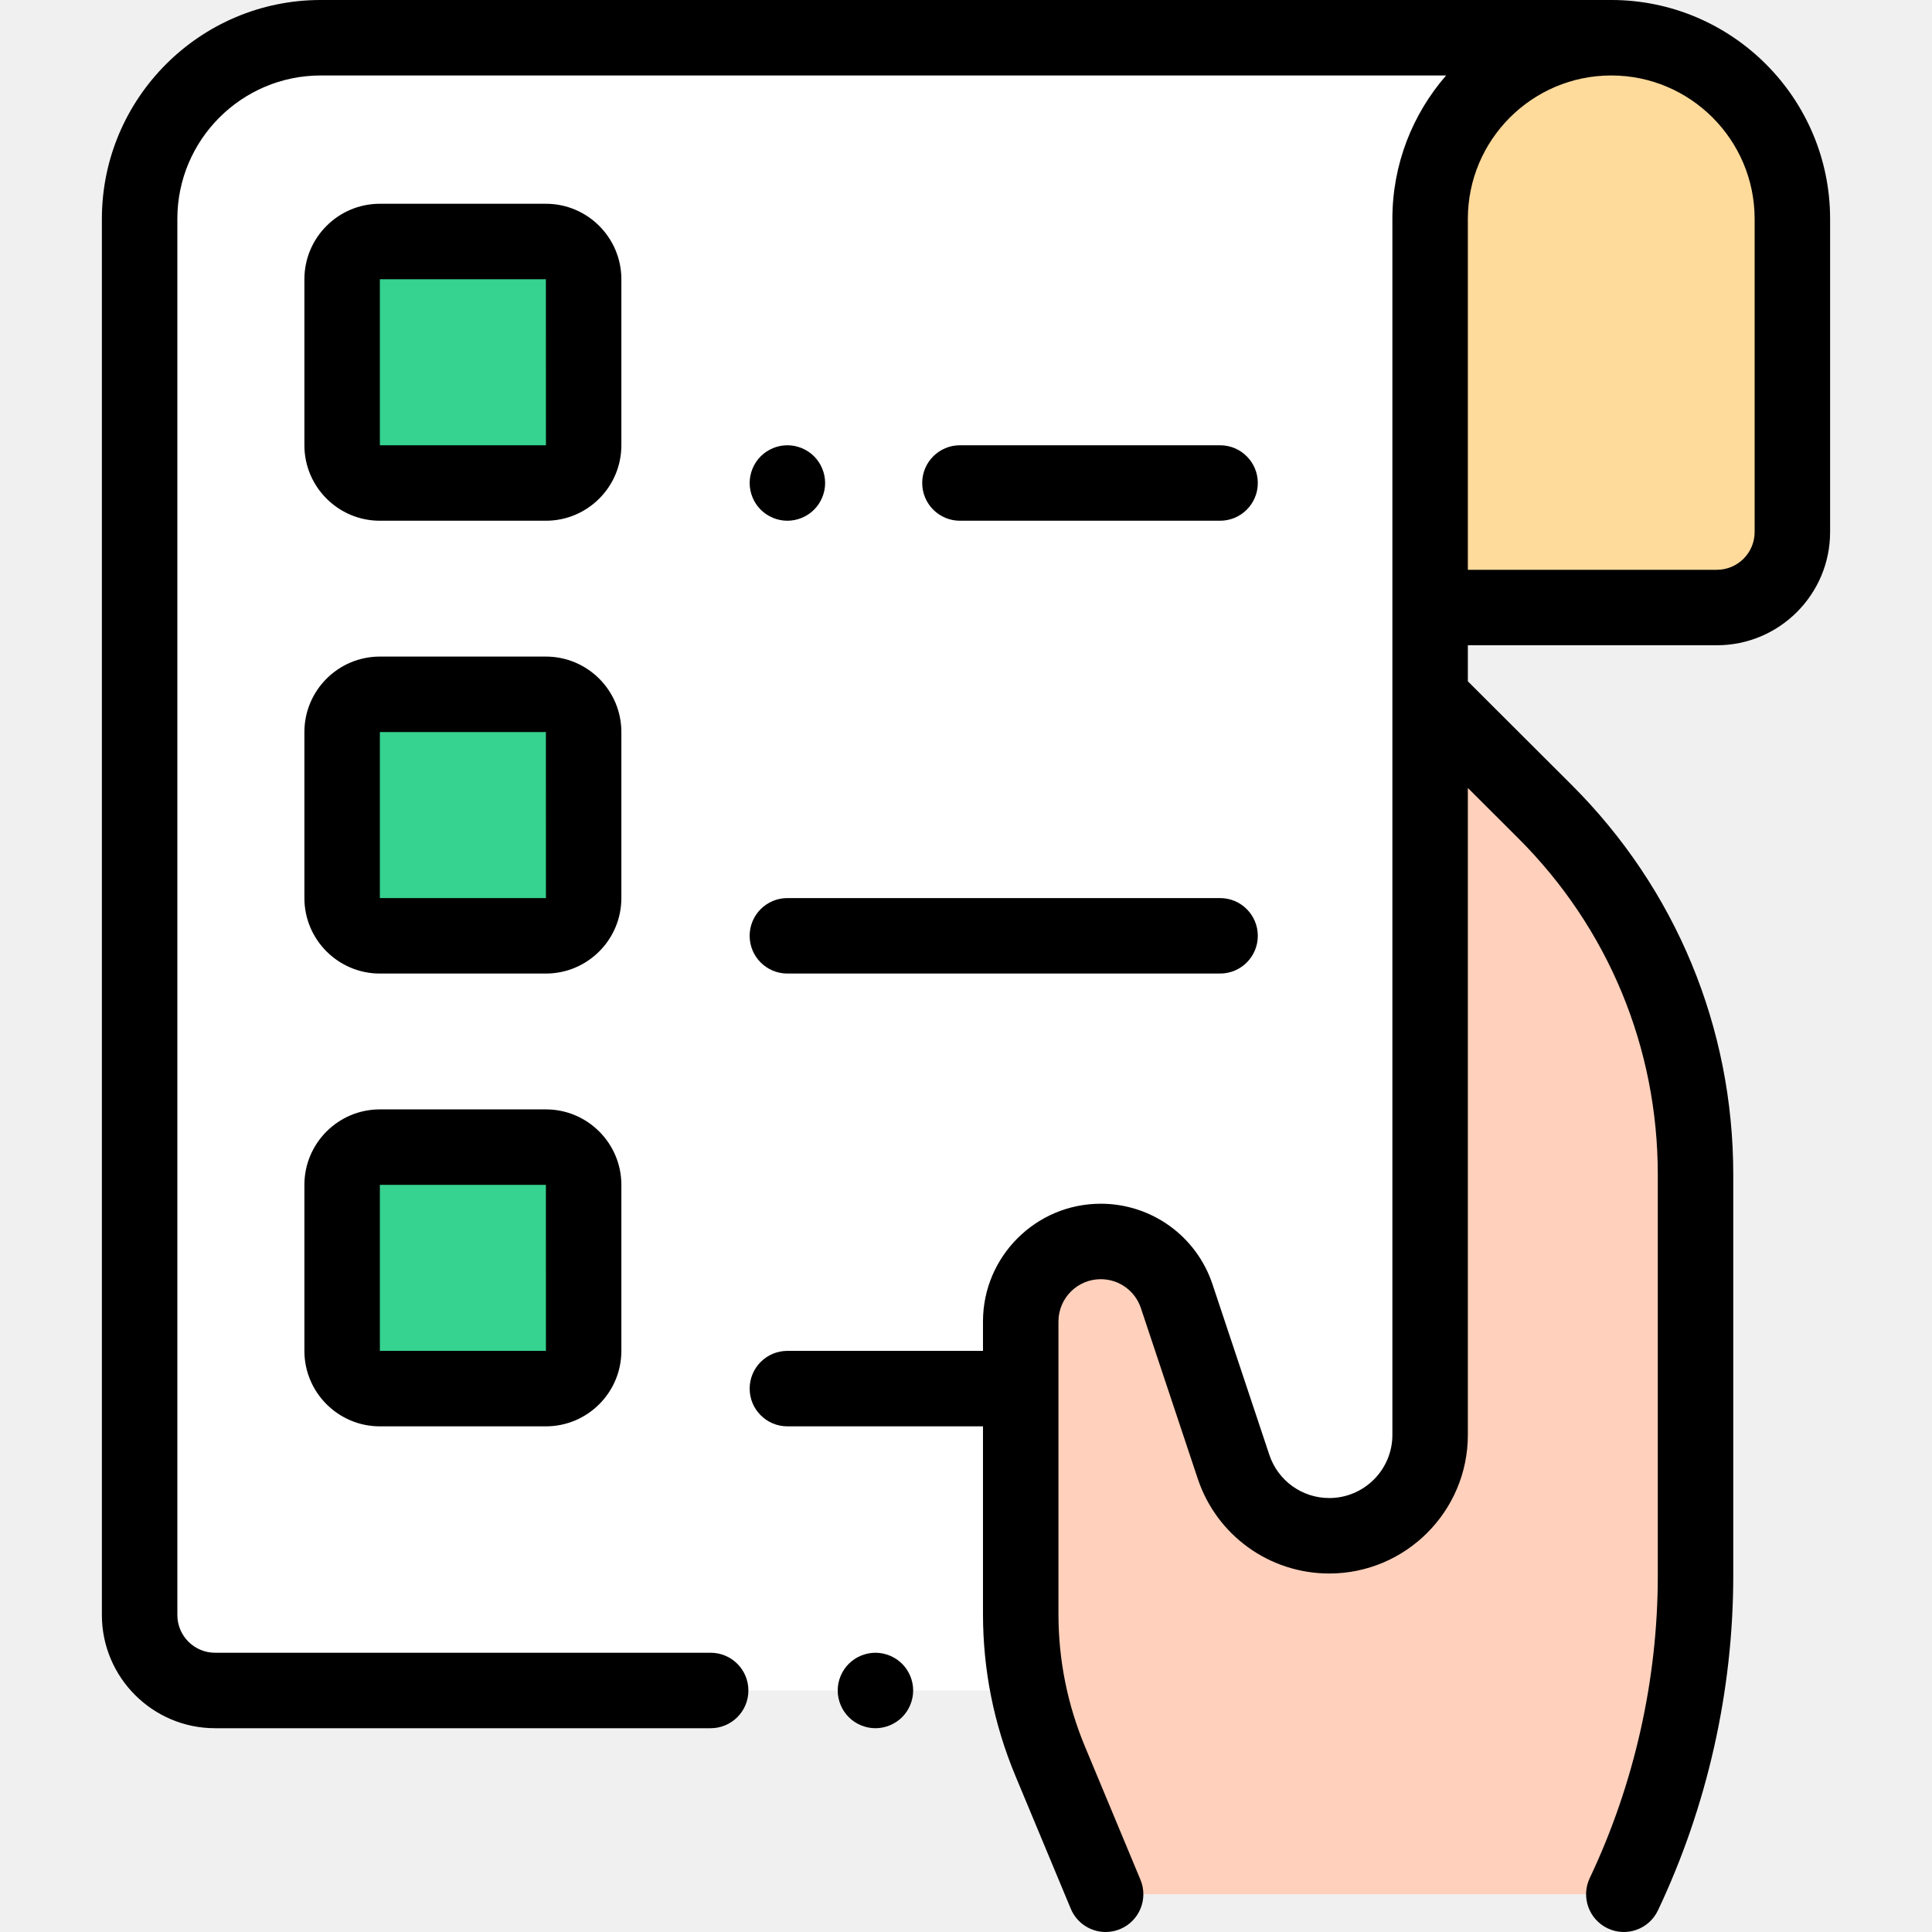
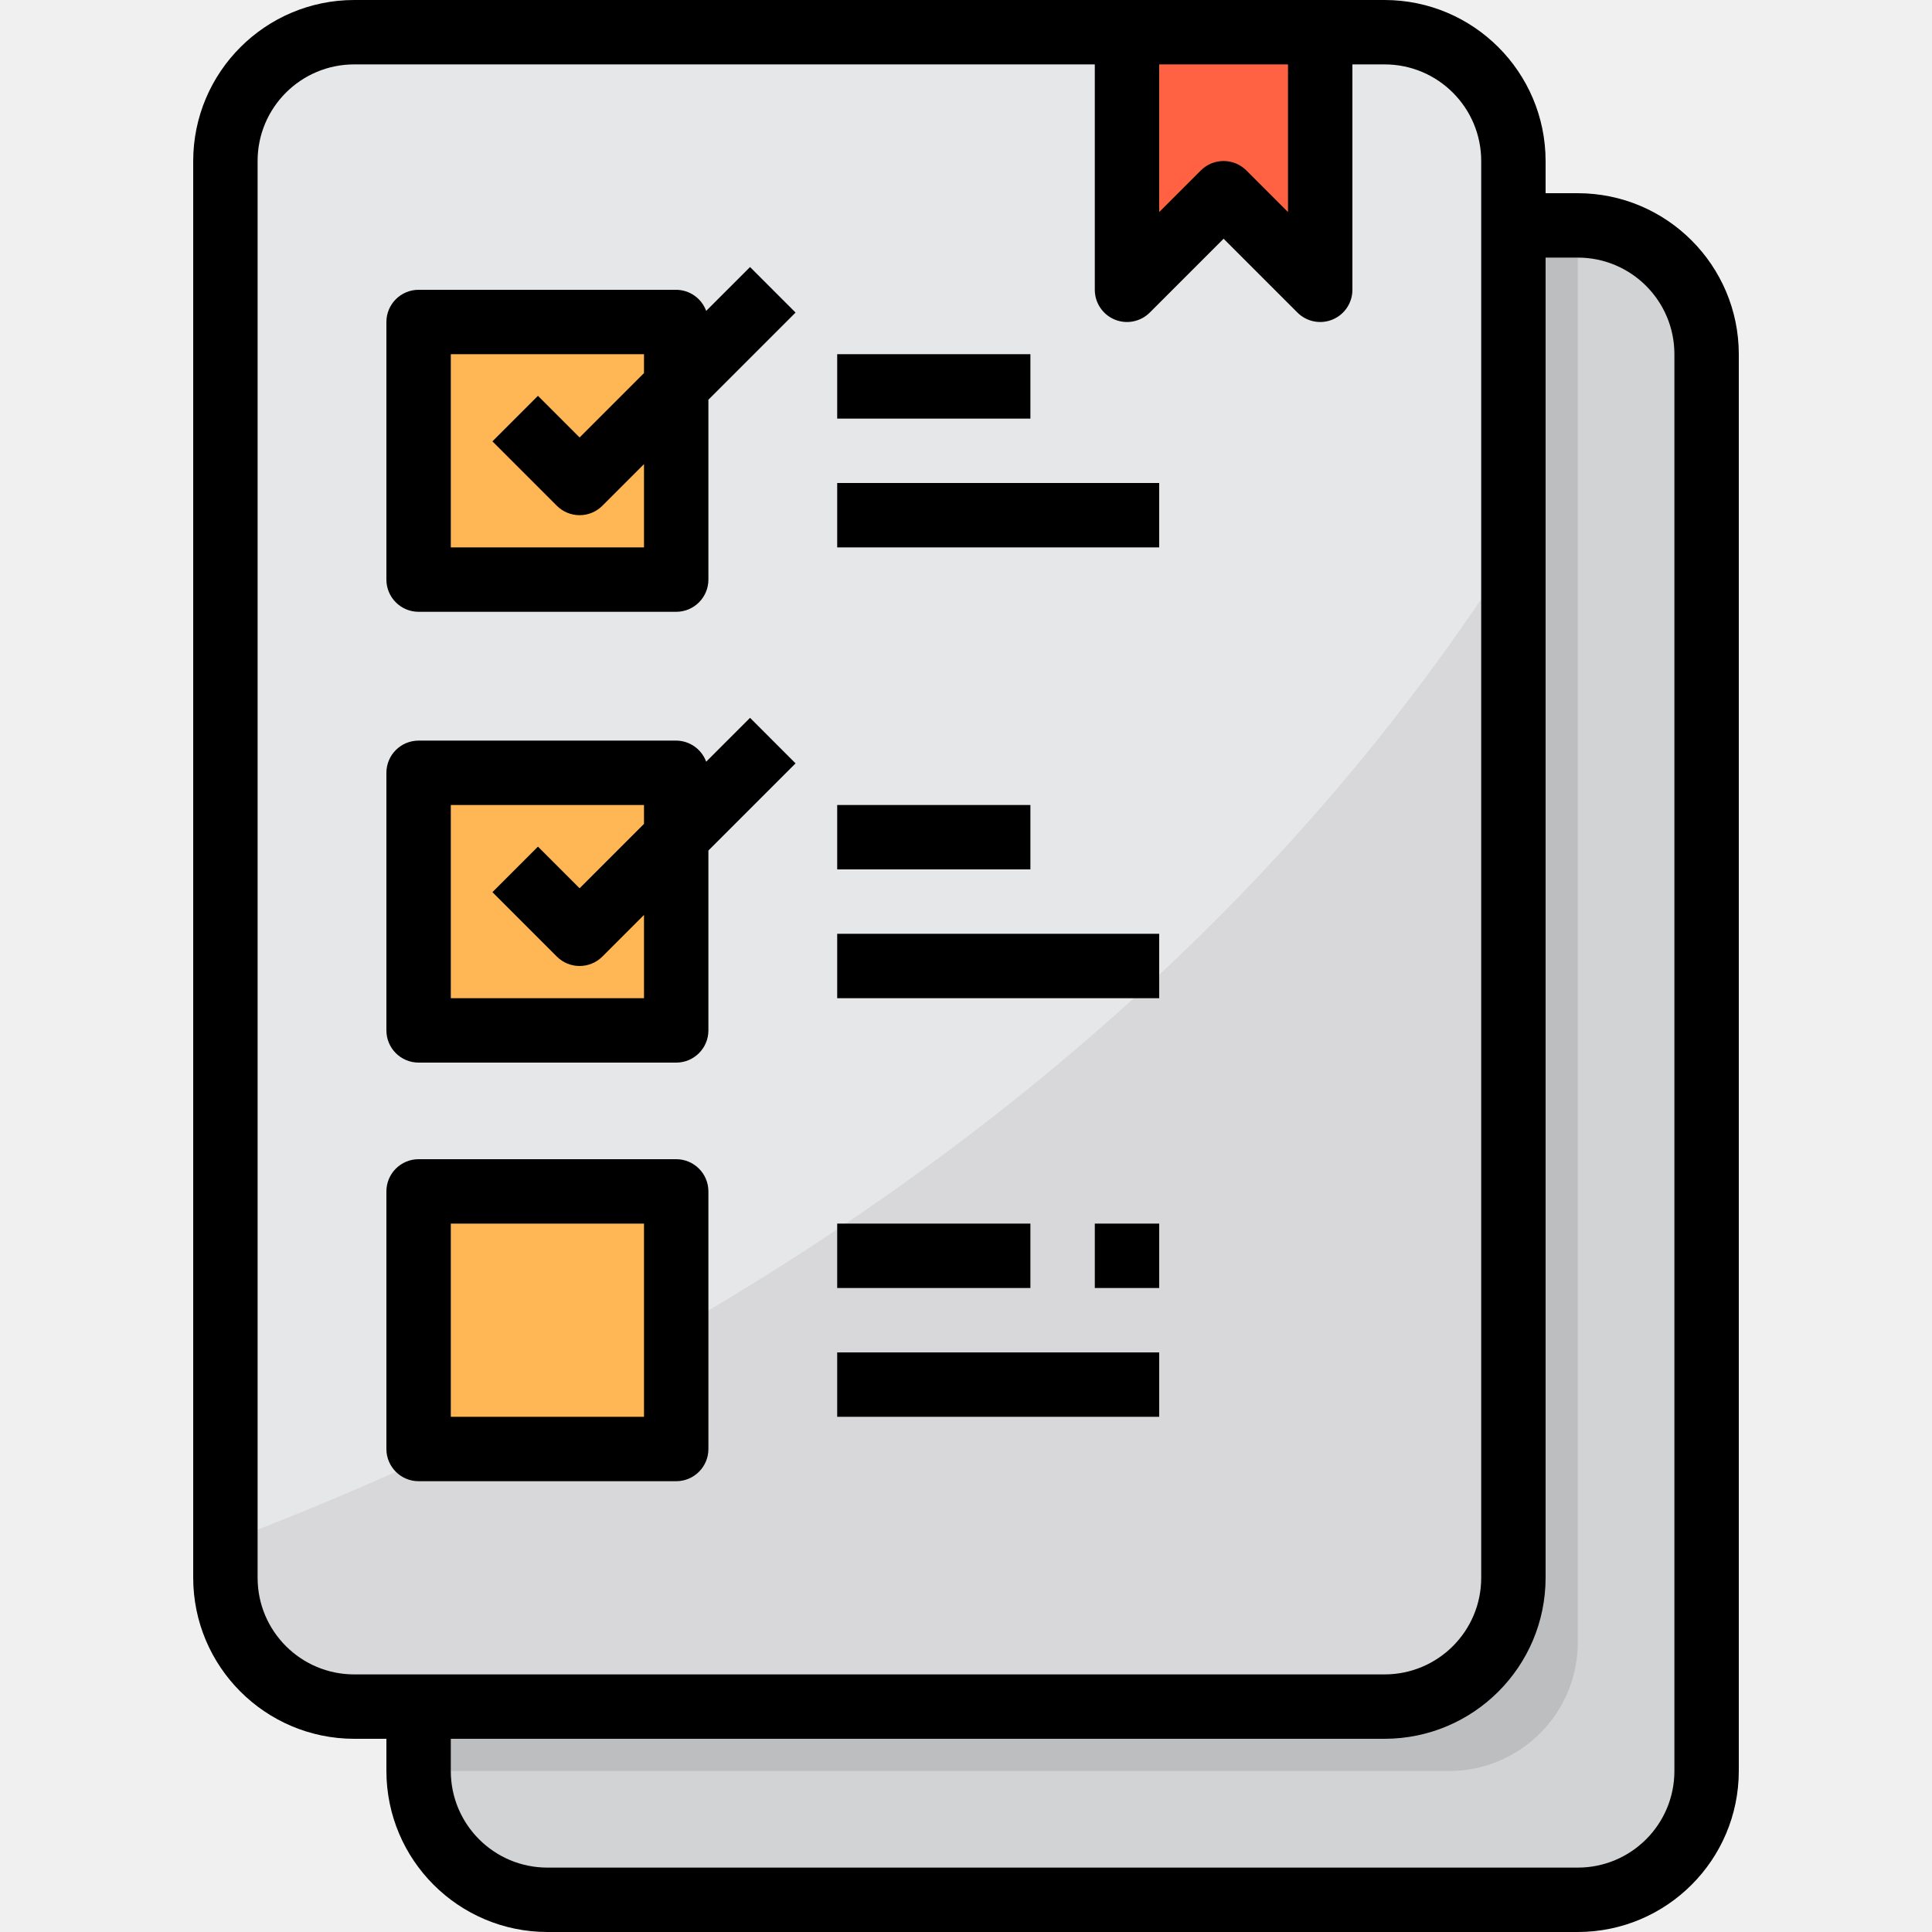
- <svg xmlns="http://www.w3.org/2000/svg" viewBox="-27 0 512 512">
-   <path d="m351.996 161v-103c0-26.512 21.492-48 48-48 26.512 0 48 21.488 48 48v83c0 11.047-8.953 20-20 20zm0 0" fill="#feda9b" />
-   <path d="m399.996 10h-341.996c-26.512 0-48 21.488-48 48v369.996c0 11.047 8.953 20 20 20h321.996v-389.996c0-26.512 21.492-48 48-48" fill="#fff" />
-   <path d="m266 501.996-14.715-35.309c-5.141-12.336-7.785-25.574-7.785-38.941v-77.535c0-11.715 9.496-21.211 21.211-21.211 9.129 0 17.234 5.84 20.121 14.504l15.074 45.215c3.637 10.914 13.852 18.277 25.359 18.277 14.766 0 26.73-11.965 26.73-26.73v-195.562l30.43 30.371c25.547 25.504 39.906 60.121 39.906 96.219v106.301c0 29.195-6.492 58.023-19 84.402" fill="#ffd0bb" />
-   <g fill="#36d28f">
-     <path d="m117.668 128h-44c-5.523 0-10-4.477-10-10v-44c0-5.523 4.477-10 10-10h44c5.52 0 10 4.477 10 10v44c0 5.523-4.48 10-10 10zm0 0" />
-     <path d="m117.668 248h-44c-5.523 0-10-4.477-10-10v-44c0-5.523 4.477-10 10-10h44c5.52 0 10 4.477 10 10v44c0 5.523-4.48 10-10 10zm0 0" />
-     <path d="m117.668 367.996h-44c-5.523 0-10-4.477-10-10v-43.996c0-5.523 4.477-10 10-10h44c5.52 0 10 4.477 10 10v43.996c0 5.523-4.48 10-10 10zm0 0" />
+ <svg xmlns="http://www.w3.org/2000/svg" height="480pt" viewBox="-48 0 480 480" width="480pt">
+   <path d="m376 88v352c0 17.672-14.328 32-32 32h-256c-17.672 0-32-14.328-32-32v-16h240c17.672 0 32-14.328 32-32v-336h16c17.672 0 32 14.328 32 32zm0 0" fill="#d1d3d4" />
+   <path d="m40 8h256c17.672 0 32 14.328 32 32v352c0 17.672-14.328 32-32 32h-256c-17.672 0-32-14.328-32-32v-352c0-17.672 14.328-32 32-32zm0 0" fill="#e6e7e8" />
+   <path d="m344 56v352c0 17.672-14.328 32-32 32h-256v-16h240c17.672 0 32-14.328 32-32v-336zm0 0" fill="#bcbec0" />
+   <path d="m256 48 24 24v-64h-48v64zm0 0" fill="#ff6243" />
+   <path d="m328 136.641v255.359c0 17.672-14.328 32-32 32h-256c-17.672 0-32-14.328-32-32v-8.879c96.238-36.48 232.879-109.359 320-246.48zm0 0" fill="#d8d7da" />
+   <g fill="#ffb655">
+     <path d="m56 80v64h64v-64zm0 0" />
+     <path d="m56 256h64v-64h-64zm0 0" />
+     <path d="m56 296h64v64h-64zm0 0" />
  </g>
-   <path d="m399.996 0h-341.996c-31.98 0-58 26.02-58 58v369.996c0 16.543 13.457 30 30 30h131.332c5.523 0 10-4.477 10-10 0-5.523-4.477-10-10-10h-131.332c-5.516 0-10-4.484-10-10v-369.996c0-20.953 17.047-38 38-38h298.234c-8.855 10.188-14.238 23.473-14.238 38v322.266c0 9.227-7.504 16.73-16.73 16.73-7.211 0-13.59-4.598-15.875-11.438l-15.07-45.219c-4.254-12.766-16.156-21.34-29.609-21.34-17.211 0-31.211 14-31.211 31.207v7.789h-51.832c-5.523 0-10 4.48-10 10 0 5.523 4.477 10 10 10h51.832v49.75c0 14.766 2.879 29.164 8.559 42.789l14.711 35.309c1.602 3.84 5.316 6.156 9.234 6.156 1.281 0 2.586-.246 3.84-.77 5.102-2.125 7.512-7.98 5.387-13.078l-14.711-35.309c-4.656-11.176-7.02-22.984-7.02-35.094v-77.539c0-6.184 5.027-11.211 11.211-11.211 4.832 0 9.109 3.078 10.637 7.664l15.07 45.219c5.008 15.02 19.012 25.113 34.848 25.113 20.254 0 36.73-16.477 36.73-36.73v-171.449l13.363 13.336c23.844 23.797 36.973 55.457 36.973 89.141v106.301c0 27.535-6.238 55.238-18.035 80.117-2.367 4.988-.238 10.953 4.75 13.32s10.953.242 13.32-4.75c13.059-27.539 19.965-58.207 19.965-88.688v-106.301c0-39.035-15.215-75.719-42.844-103.297l-27.492-27.441v-9.555h66c16.543 0 30-13.457 30-30v-83c0-31.98-26.016-58-58-58zm38 141c0 5.512-4.484 10-10 10h-66v-93c0-20.953 17.047-38 38-38s38 17.047 38 38zm0 0" />
-   <path d="m205 437.996c-2.633 0-5.211 1.07-7.07 2.93-1.859 1.863-2.93 4.441-2.93 7.07 0 2.633 1.07 5.211 2.93 7.07 1.859 1.859 4.438 2.93 7.07 2.93 2.629 0 5.207-1.07 7.07-2.93 1.859-1.859 2.93-4.438 2.93-7.07 0-2.629-1.07-5.207-2.93-7.07-1.863-1.859-4.441-2.93-7.07-2.93zm0 0" />
-   <path d="m137.668 74c0-11.027-8.973-20-20-20h-44c-11.031 0-20 8.973-20 20v44c0 11.027 8.969 20 20 20h44c11.027 0 20-8.973 20-20zm-20 44h-44v-44h44l.012 44s-.004 0-.012 0zm0 0" />
-   <path d="m137.668 194c0-11.027-8.973-20-20-20h-44c-11.031 0-20 8.973-20 20v44c0 11.027 8.969 20 20 20h44c11.027 0 20-8.973 20-20zm-20 44h-44v-44h44l.012 44s-.004 0-.012 0zm0 0" />
-   <path d="m117.668 294h-44c-11.031 0-20 8.969-20 20v43.996c0 11.031 8.969 20 20 20h44c11.027 0 20-8.969 20-20v-43.996c0-11.031-8.973-20-20-20zm0 63.996h-44v-43.996h44l.012 43.996s-.004 0-.012 0zm0 0" />
-   <path d="m296.332 138c5.523 0 10-4.477 10-10s-4.477-10-10-10h-68.938c-5.523 0-10 4.477-10 10s4.477 10 10 10zm0 0" />
-   <path d="m181.668 138c2.633 0 5.211-1.07 7.07-2.93 1.859-1.859 2.93-4.441 2.93-7.07s-1.07-5.211-2.93-7.07c-1.859-1.859-4.438-2.93-7.07-2.93-2.641 0-5.211 1.07-7.07 2.93-1.867 1.859-2.93 4.441-2.93 7.07s1.062 5.211 2.93 7.07c1.859 1.859 4.43 2.93 7.07 2.93zm0 0" />
-   <path d="m181.664 258h114.668c5.523 0 10-4.477 10-10s-4.477-10-10-10h-114.668c-5.52 0-10 4.477-10 10s4.48 10 10 10zm0 0" />
+   <path d="m344 48h-8v-8c-.027-22.082-17.918-39.973-40-40h-256c-22.082.027-39.973 17.918-40 40v352c.027 22.082 17.918 39.973 40 40h8v8c.027 22.082 17.918 39.973 40 40h256c22.082-.027 39.973-17.918 40-40v-352c-.027-22.082-17.918-39.973-40-40zm-72-32v36.688l-10.344-10.344c-3.125-3.121-8.188-3.121-11.312 0l-10.344 10.344v-36.688zm-256 376v-352c0-13.254 10.746-24 24-24h184v56c0 3.234 1.949 6.152 4.938 7.391s6.43.551 8.719-1.734l18.344-18.344 18.344 18.344c2.289 2.285 5.73 2.973 8.719 1.734s4.938-4.156 4.938-7.391v-56h8c13.254 0 24 10.746 24 24v352c0 13.254-10.746 24-24 24h-256c-13.254 0-24-10.746-24-24zm352 48c0 13.254-10.746 24-24 24h-256c-13.254 0-24-10.746-24-24v-8h232c22.082-.027 39.973-17.918 40-40v-328h8c13.254 0 24 10.746 24 24zm0 0" />
+   <path d="m127.449 77.238c-1.152-3.125-4.117-5.215-7.449-5.238h-64c-4.418 0-8 3.582-8 8v64c0 4.418 3.582 8 8 8h64c4.418 0 8-3.582 8-8v-44.688l21.656-21.656-11.312-11.312zm-15.449 58.762h-48v-48h48v4.688l-16 16-10.344-10.344-11.312 11.312 16 16c3.125 3.121 8.188 3.121 11.312 0l10.344-10.344zm0 0" />
+   <path d="m138.344 178.344-10.895 10.895c-1.152-3.125-4.117-5.215-7.449-5.238h-64c-4.418 0-8 3.582-8 8v64c0 4.418 3.582 8 8 8h64c4.418 0 8-3.582 8-8v-44.688l21.656-21.656zm-26.344 69.656h-48v-48h48v4.688l-16 16-10.344-10.344-11.312 11.312 16 16c3.125 3.121 8.188 3.121 11.312 0l10.344-10.344zm0 0" />
+   <path d="m120 288h-64c-4.418 0-8 3.582-8 8v64c0 4.418 3.582 8 8 8h64c4.418 0 8-3.582 8-8v-64c0-4.418-3.582-8-8-8zm-8 64h-48v-48h48zm0 0" />
+   <path d="m160 120h80v16h-80zm0 0" />
+   <path d="m160 88h48v16h-48zm0 0" />
+   <path d="m160 232h80v16h-80zm0 0" />
+   <path d="m160 200h48v16h-48zm0 0" />
+   <path d="m160 336h80v16h-80zm0 0" />
+   <path d="m160 304h48v16h-48zm0 0" />
+   <path d="m224 304h16v16h-16zm0 0" />
</svg>
